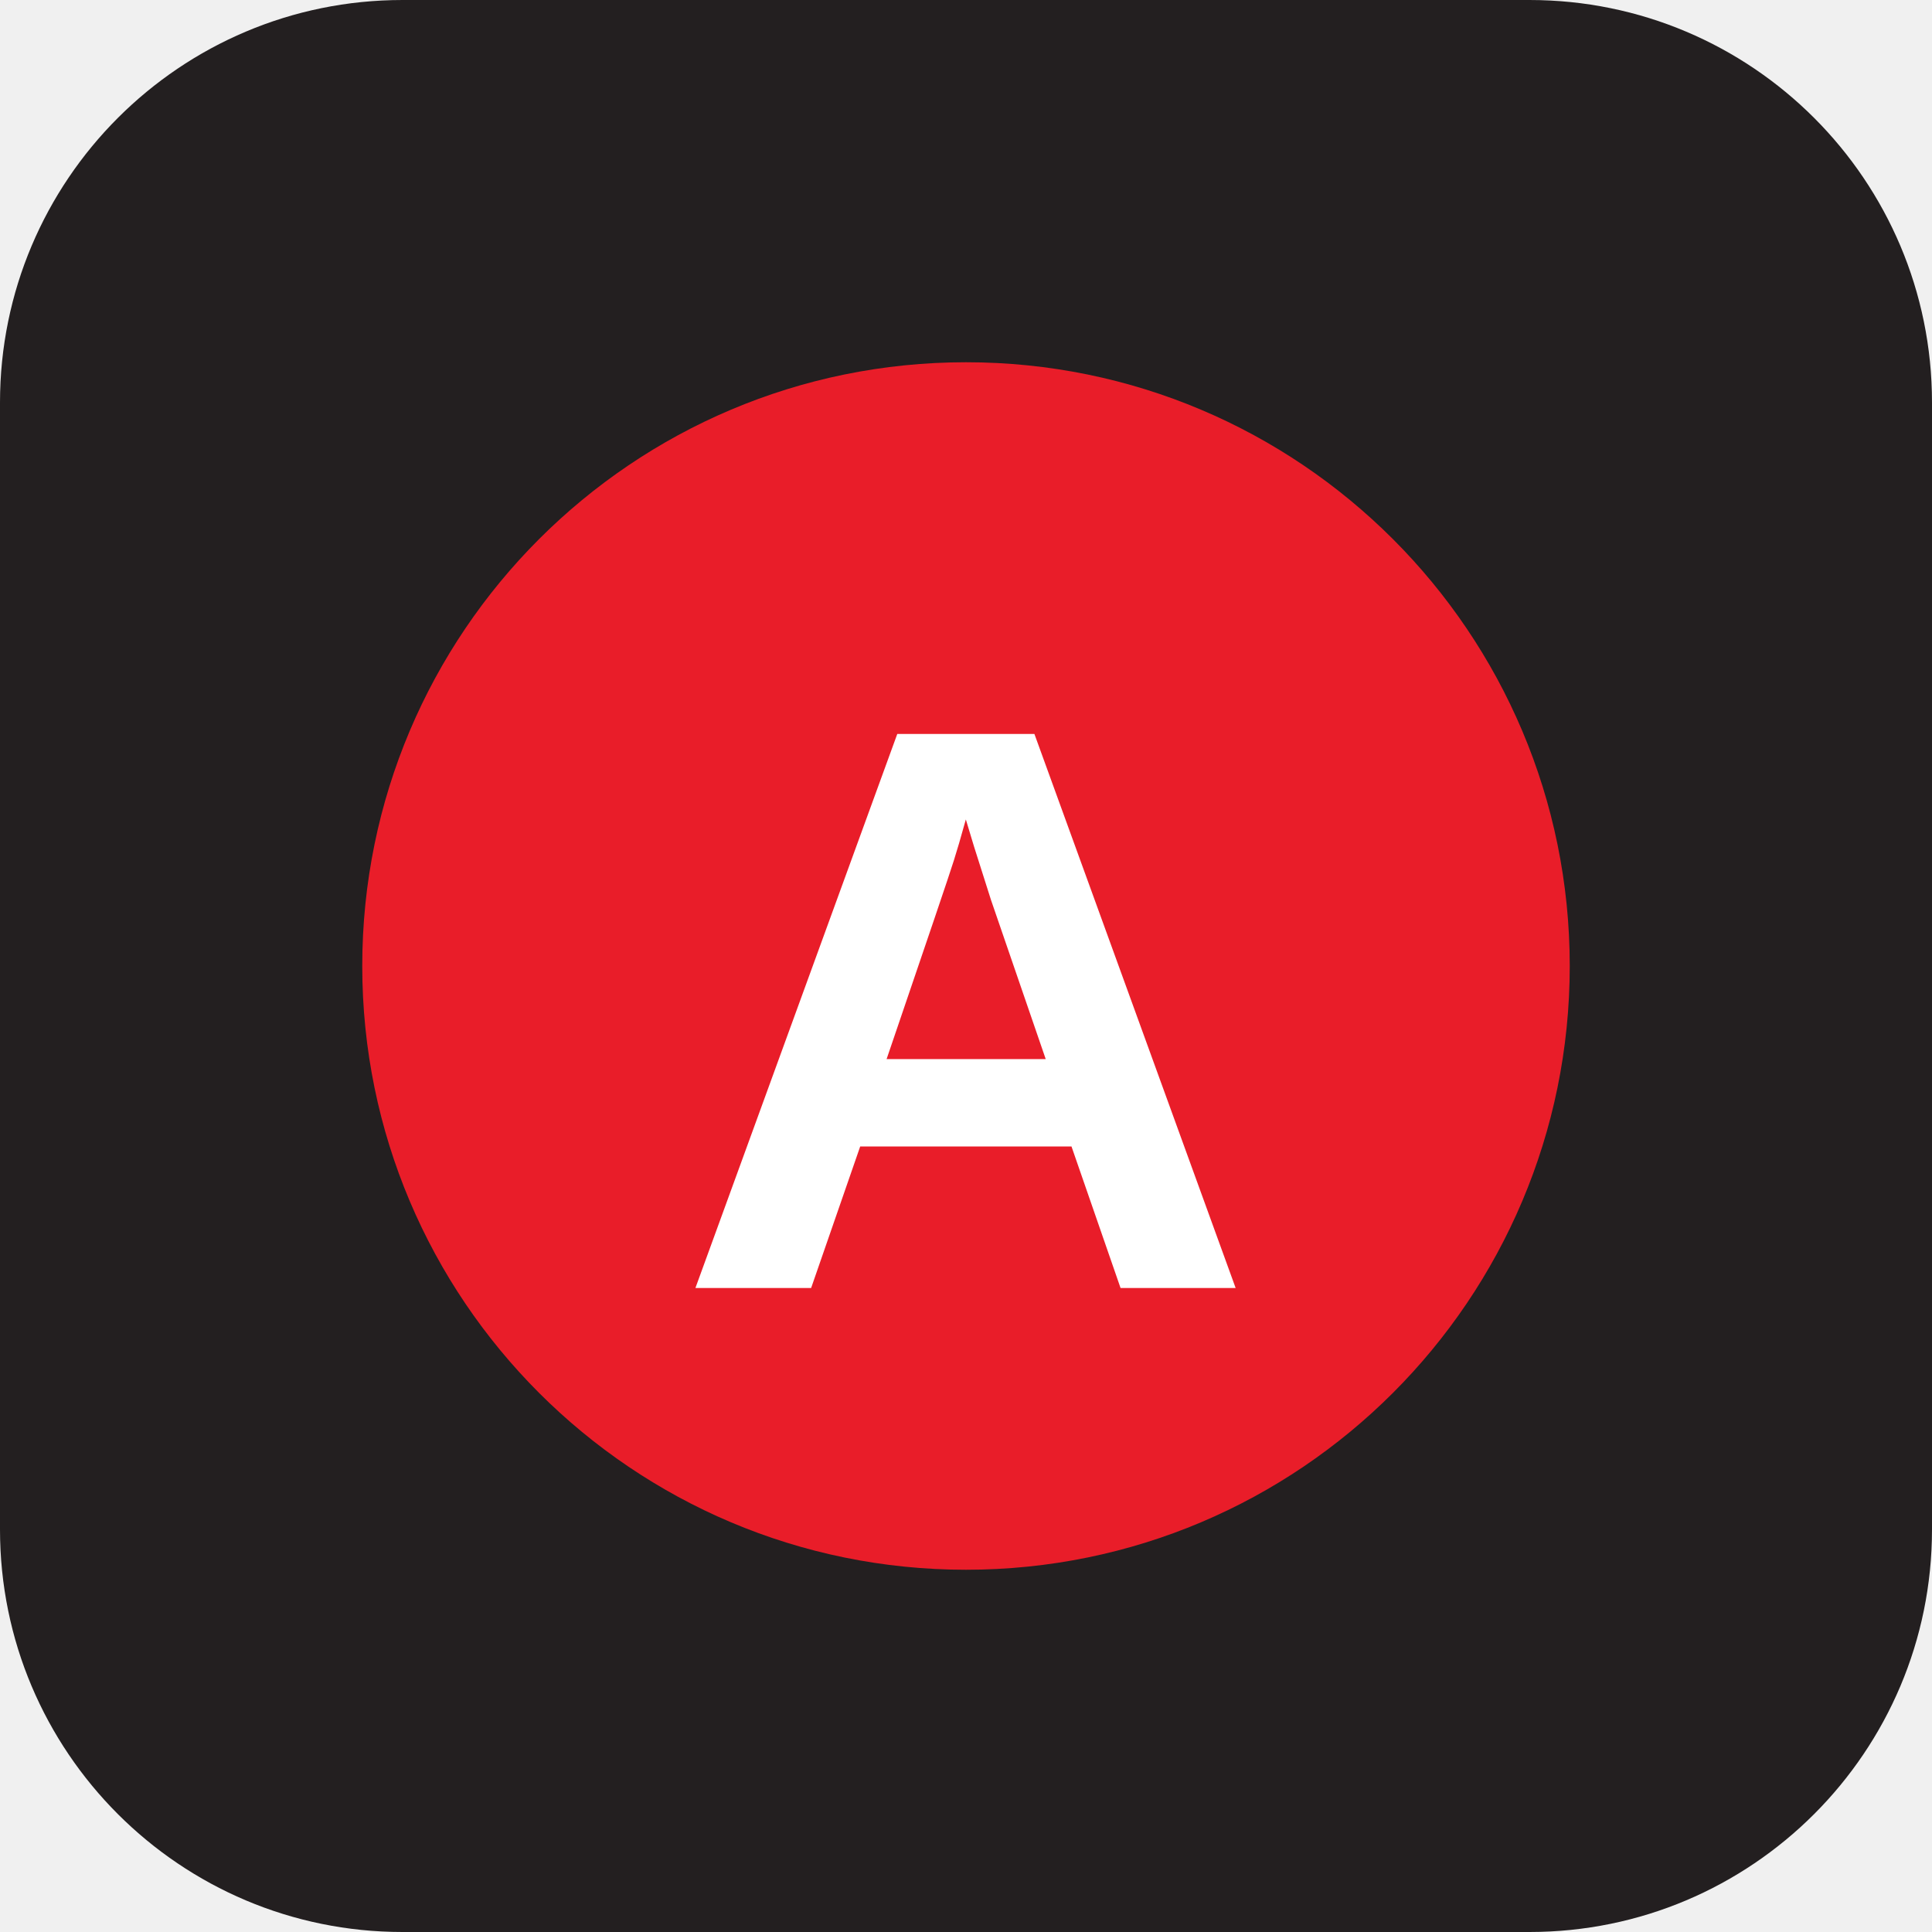
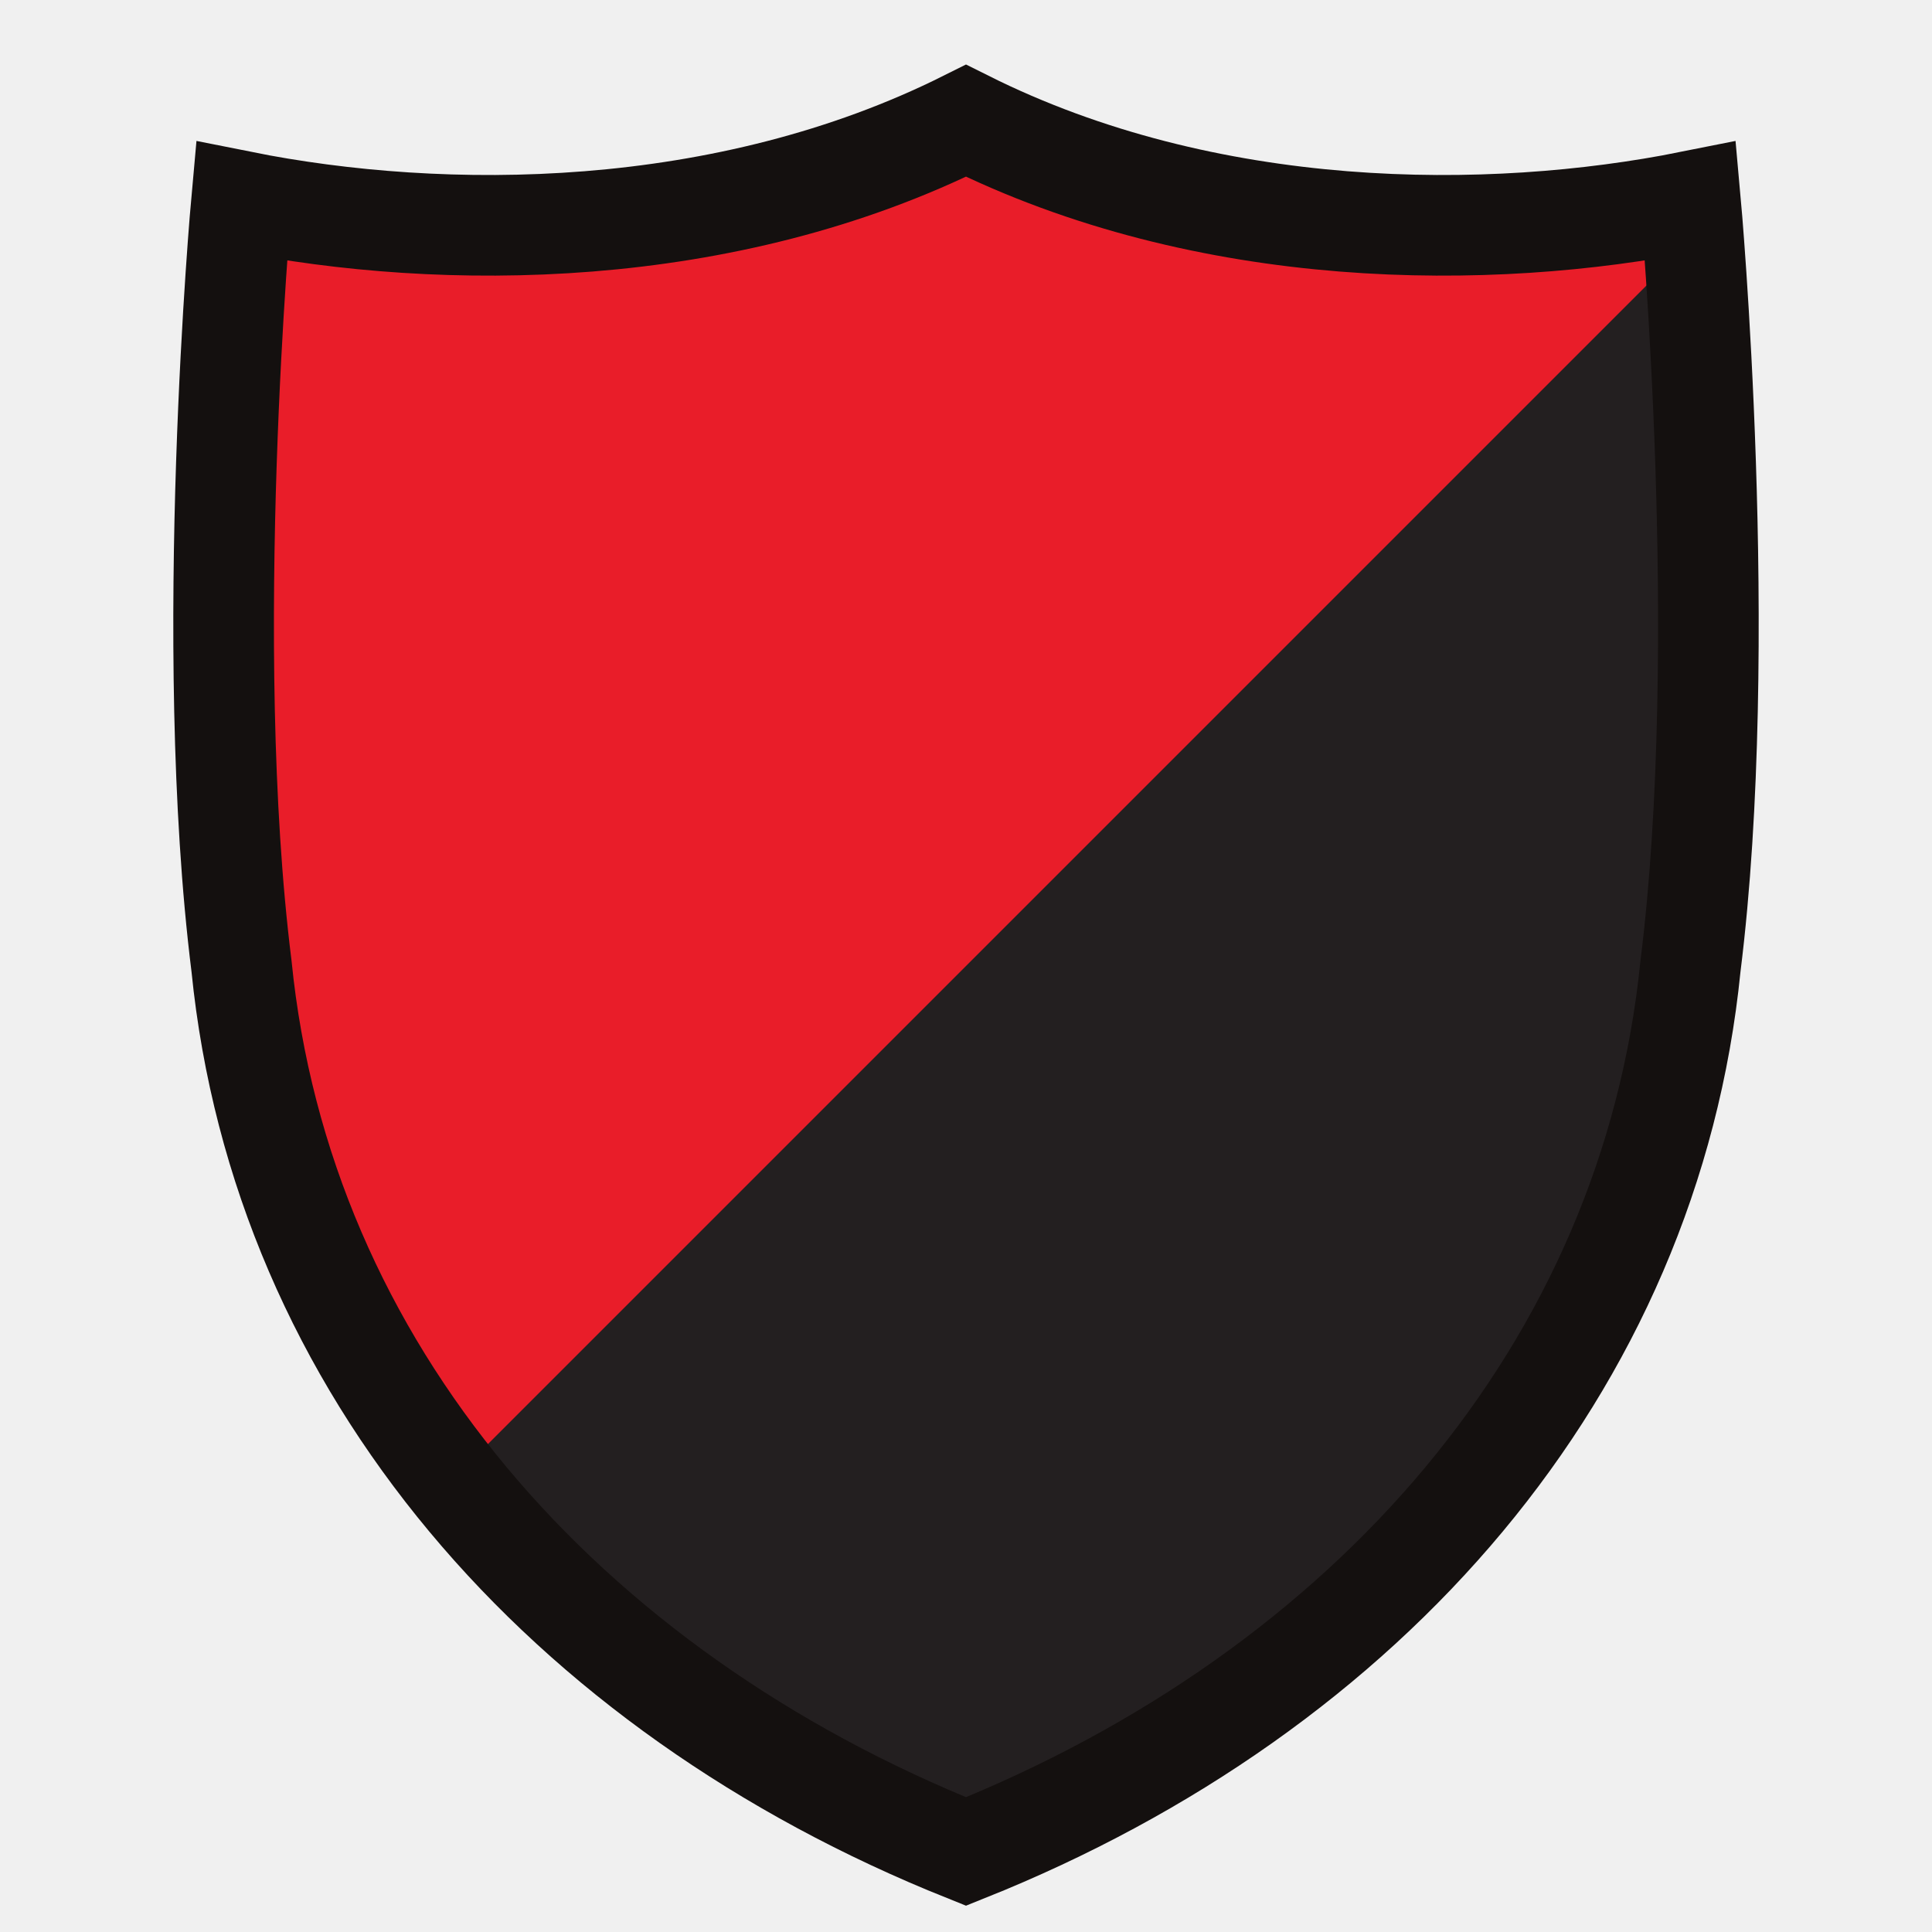
<svg xmlns="http://www.w3.org/2000/svg" width="48" height="48" viewBox="0 0 48 48">
-   <rect width="48" height="48" rx="10" fill="#231F20" />
-   <circle cx="24" cy="24" r="15" fill="#E91D29" />
-   <text x="24" y="32" font-family="Arial Black, Arial, sans-serif" font-size="20" font-weight="900" text-anchor="middle" fill="#FFFFFF">A</text>
+   <defs>
+     <clipPath id="shield">
+       <path d="M24 3 C18 6 11 6 6 5 C6 5 5 16 6 24 C7 34 14 42 24 46 C34 42 41 34 42 24 C43 16 42 5 42 5 C37 6 30 6 24 3 Z" />
+     </clipPath>
+   </defs>
+   <g clip-path="url(#shield)">
+     <rect x="0" y="0" width="48" height="48" fill="#E91D29" />
+     <path d="M48 0 L48 48 L0 48 Z" fill="#231F20" />
+   </g>
+   <path d="M24 3 C18 6 11 6 6 5 C6 5 5 16 6 24 C7 34 14 42 24 46 C34 42 41 34 42 24 C43 16 42 5 42 5 C37 6 30 6 24 3 Z" fill="none" stroke="#14100f" stroke-width="2.5" />
</svg>
